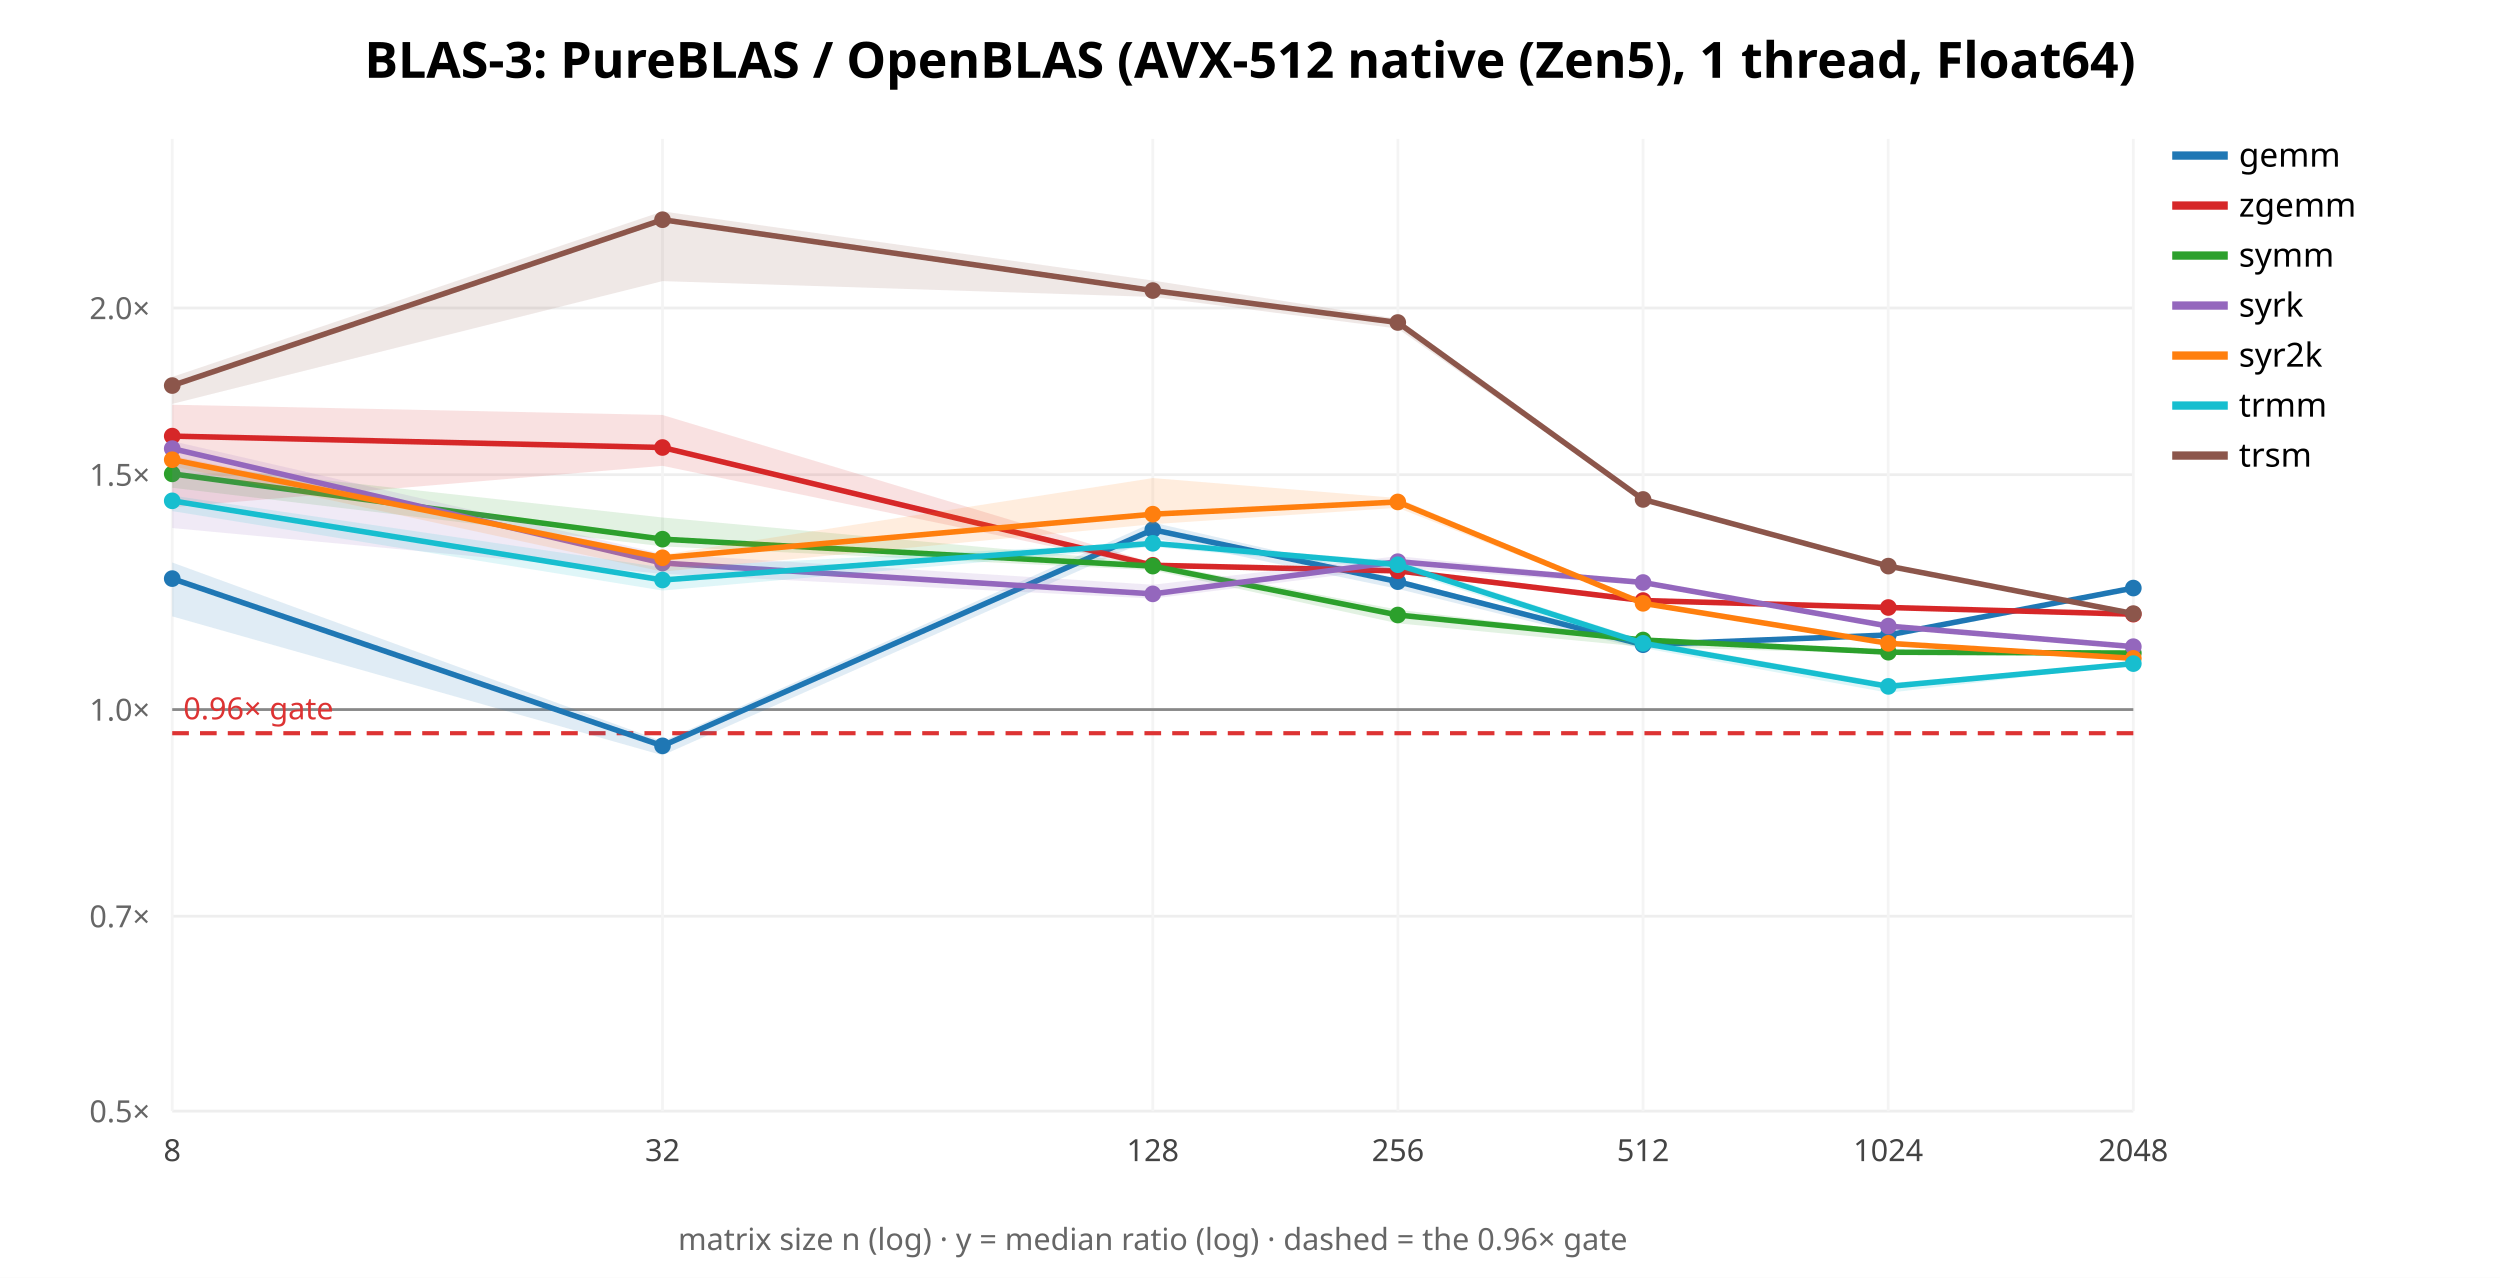
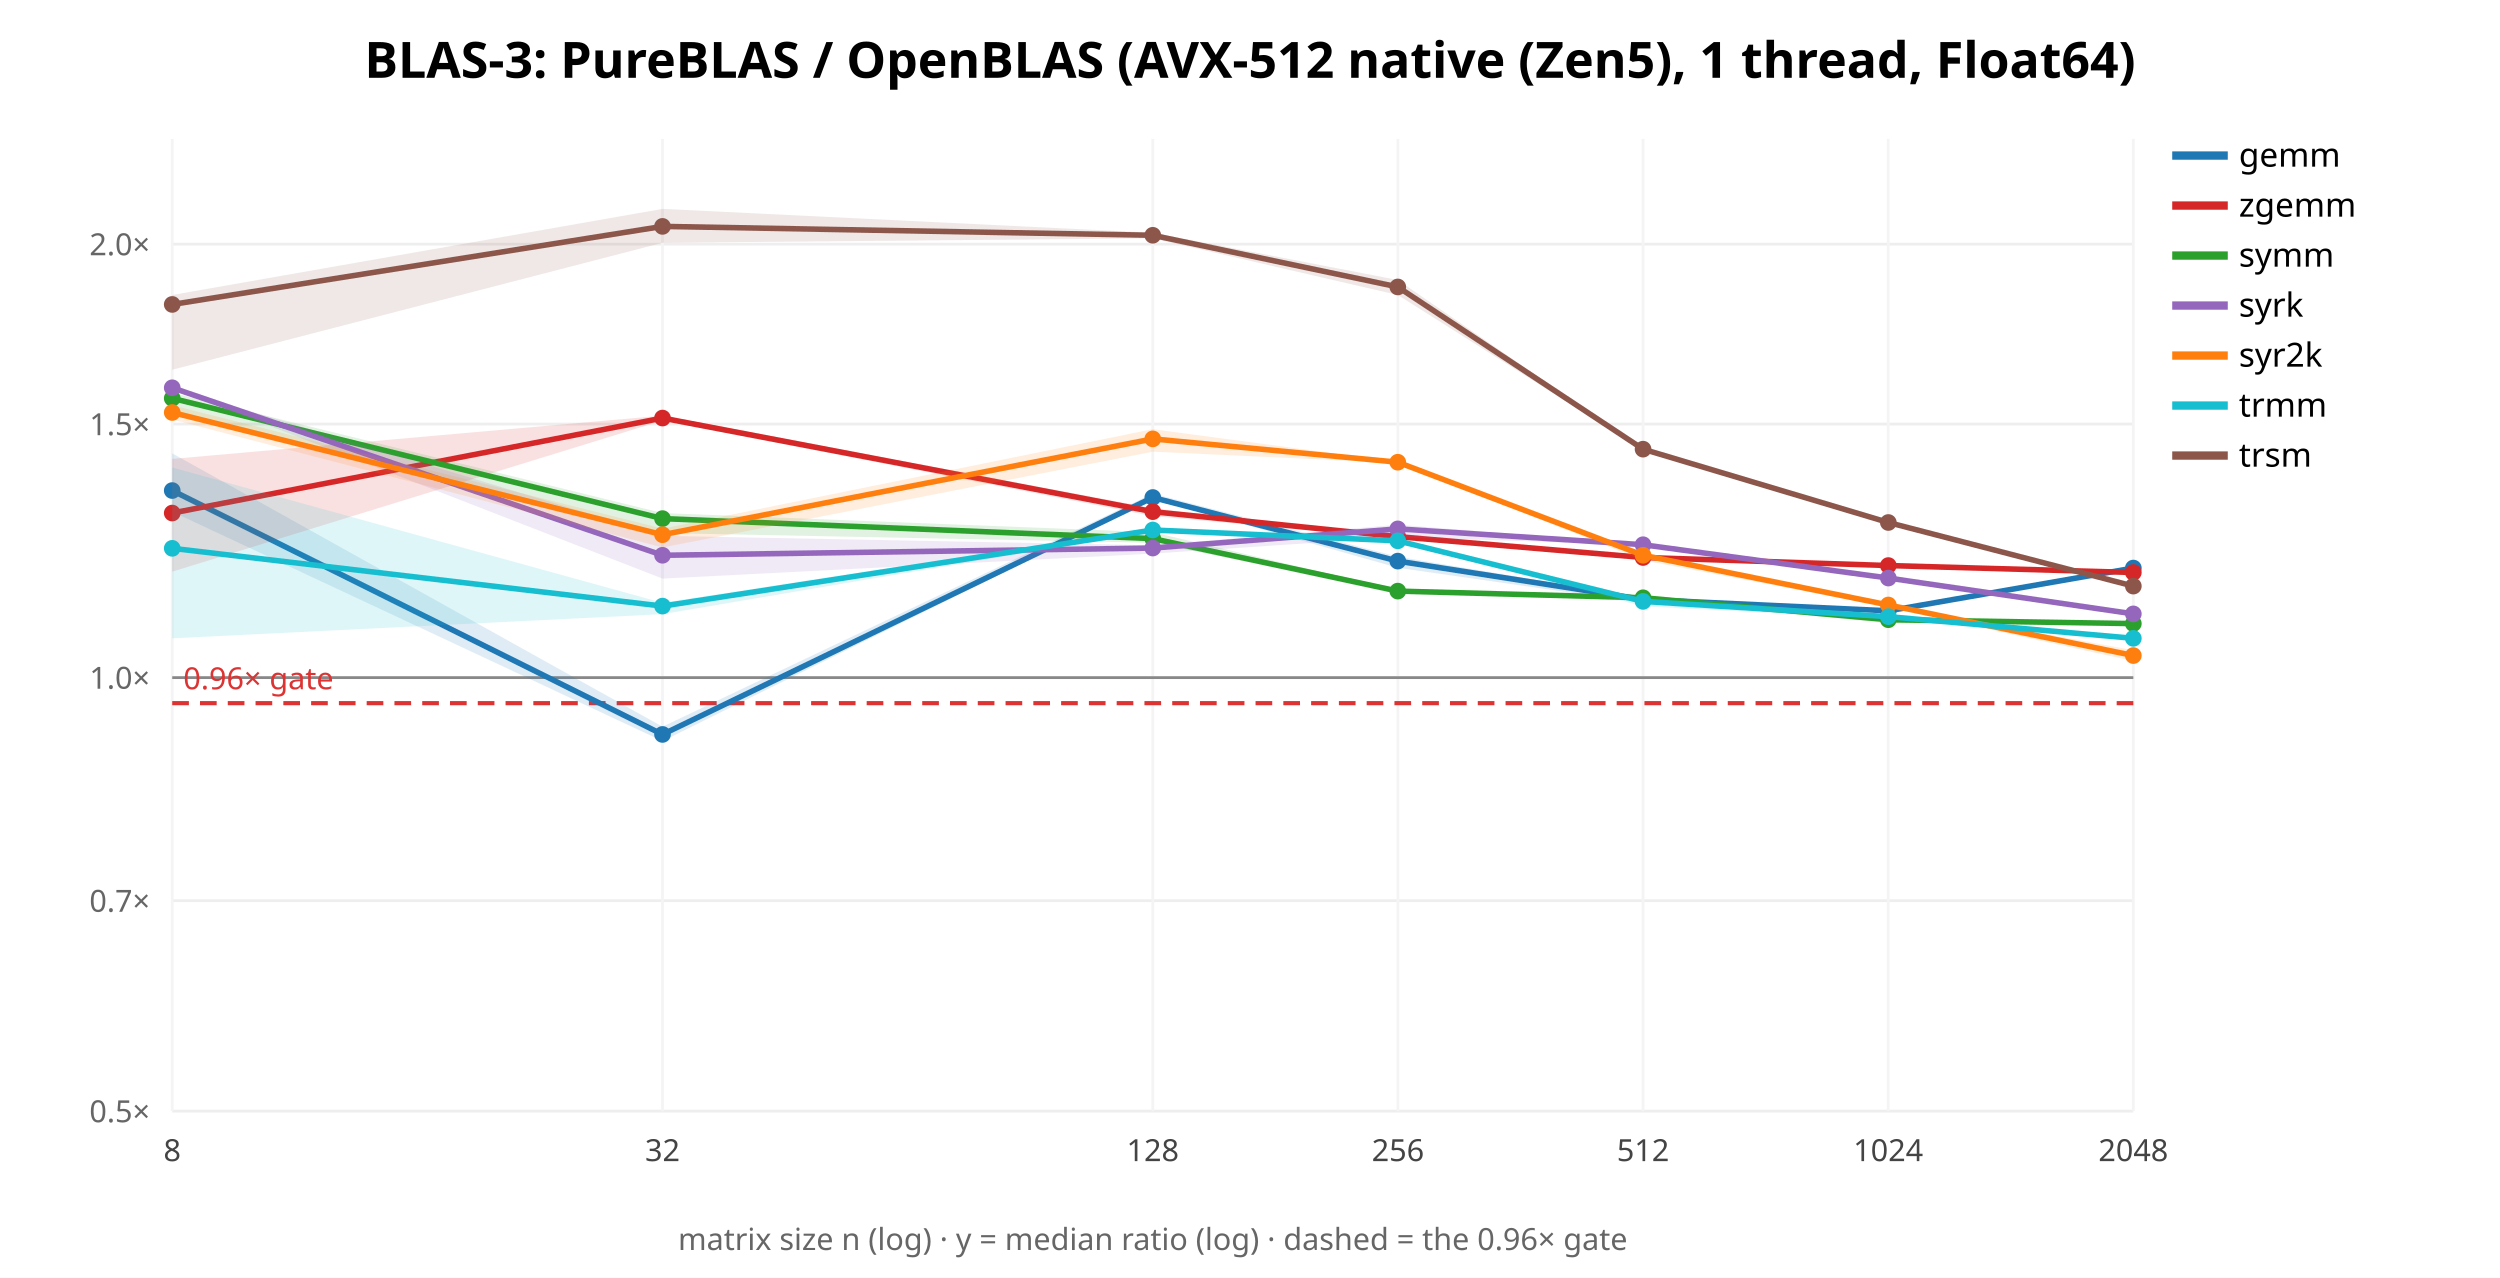
<svg xmlns="http://www.w3.org/2000/svg" width="900" height="460" font-family="sans-serif">
  <rect width="900" height="460" fill="white" />
  <text x="450.0" y="28" text-anchor="middle" font-size="18" font-weight="bold">BLAS-3: PureBLAS / OpenBLAS (AVX-512 native (Zen5), 1 thread, Float64)</text>
  <line x1="62" y1="400.0" x2="768" y2="400.0" stroke="#eee" />
  <text x="54" y="404.0" text-anchor="end" font-size="11" fill="#666">0.5×</text>
-   <line x1="62" y1="329.827" x2="768" y2="329.827" stroke="#eee" />
-   <text x="54" y="333.827" text-anchor="end" font-size="11" fill="#666">0.7×</text>
-   <line x1="62" y1="255.441" x2="768" y2="255.441" stroke="#eee" />
-   <text x="54" y="259.441" text-anchor="end" font-size="11" fill="#666">1.0×</text>
-   <line x1="62" y1="170.88" x2="768" y2="170.88" stroke="#eee" />
-   <text x="54" y="174.88" text-anchor="end" font-size="11" fill="#666">1.5×</text>
-   <line x1="62" y1="110.882" x2="768" y2="110.882" stroke="#eee" />
-   <text x="54" y="114.882" text-anchor="end" font-size="11" fill="#666">2.0×</text>
+   <line x1="62" y1="324.247" x2="768" y2="324.247" stroke="#eee" />
+   <text x="54" y="328.247" text-anchor="end" font-size="11" fill="#666">0.7×</text>
+   <line x1="62" y1="243.946" x2="768" y2="243.946" stroke="#eee" />
+   <text x="54" y="247.946" text-anchor="end" font-size="11" fill="#666">1.0×</text>
+   <line x1="62" y1="152.66" x2="768" y2="152.66" stroke="#eee" />
+   <text x="54" y="156.66" text-anchor="end" font-size="11" fill="#666">1.5×</text>
+   <line x1="62" y1="87.892" x2="768" y2="87.892" stroke="#eee" />
+   <text x="54" y="91.892" text-anchor="end" font-size="11" fill="#666">2.0×</text>
  <line x1="62.0" y1="50" x2="62.0" y2="400" stroke="#f4f4f4" />
  <text x="62.0" y="418" text-anchor="middle" font-size="11" fill="#444">8</text>
  <line x1="238.5" y1="50" x2="238.5" y2="400" stroke="#f4f4f4" />
  <text x="238.5" y="418" text-anchor="middle" font-size="11" fill="#444">32</text>
  <line x1="415.0" y1="50" x2="415.0" y2="400" stroke="#f4f4f4" />
  <text x="415.0" y="418" text-anchor="middle" font-size="11" fill="#444">128</text>
  <line x1="503.25" y1="50" x2="503.25" y2="400" stroke="#f4f4f4" />
  <text x="503.25" y="418" text-anchor="middle" font-size="11" fill="#444">256</text>
  <line x1="591.5" y1="50" x2="591.5" y2="400" stroke="#f4f4f4" />
  <text x="591.5" y="418" text-anchor="middle" font-size="11" fill="#444">512</text>
  <line x1="679.75" y1="50" x2="679.75" y2="400" stroke="#f4f4f4" />
  <text x="679.75" y="418" text-anchor="middle" font-size="11" fill="#444">1024</text>
  <line x1="768.0" y1="50" x2="768.0" y2="400" stroke="#f4f4f4" />
  <text x="768.0" y="418" text-anchor="middle" font-size="11" fill="#444">2048</text>
-   <line x1="62" y1="255.441" x2="768" y2="255.441" stroke="#888" />
-   <line x1="62" y1="263.955" x2="768" y2="263.955" stroke="#d33" stroke-width="1.5" stroke-dasharray="6 4" />
-   <text x="66" y="258.955" font-size="11" fill="#d33">0.96× gate</text>
-   <polygon points="62.0,202.5 238.5,266.9 415.0,188.1 503.2,208.3 591.5,231.6 679.8,228.0 768.0,211.1 768.0,212.1 679.8,229.0 591.5,233.7 503.2,212.0 415.0,193.7 238.5,271.9 62.0,221.9" fill="#1f77b4" opacity="0.14" stroke="none" />
-   <polyline points="62.0,208.3 238.5,268.5 415.0,190.7 503.2,209.4 591.5,232.1 679.8,228.6 768.0,211.7" fill="none" stroke="#1f77b4" stroke-width="2" />
-   <circle cx="62.0" cy="208.3" r="3" fill="#1f77b4" />
-   <circle cx="238.5" cy="268.5" r="3" fill="#1f77b4" />
-   <circle cx="415.0" cy="190.7" r="3" fill="#1f77b4" />
-   <circle cx="503.2" cy="209.4" r="3" fill="#1f77b4" />
-   <circle cx="591.5" cy="232.1" r="3" fill="#1f77b4" />
-   <circle cx="679.8" cy="228.6" r="3" fill="#1f77b4" />
-   <circle cx="768.0" cy="211.7" r="3" fill="#1f77b4" />
+   <line x1="62" y1="243.946" x2="768" y2="243.946" stroke="#888" />
+   <line x1="62" y1="253.137" x2="768" y2="253.137" stroke="#d33" stroke-width="1.5" stroke-dasharray="6 4" />
+   <text x="66" y="248.137" font-size="11" fill="#d33">0.96× gate</text>
+   <polygon points="62.0,163.2 238.5,261.6 415.0,177.7 503.2,200.4 591.5,215.2 679.8,219.3 768.0,203.6 768.0,204.8 679.8,220.6 591.5,217.1 503.2,204.4 415.0,179.5 238.5,266.8 62.0,184.2" fill="#1f77b4" opacity="0.14" stroke="none" />
+   <polyline points="62.0,176.6 238.5,264.4 415.0,179.1 503.2,202.0 591.5,215.8 679.8,219.9 768.0,204.5" fill="none" stroke="#1f77b4" stroke-width="2" />
+   <circle cx="62.0" cy="176.6" r="3" fill="#1f77b4" />
+   <circle cx="238.5" cy="264.4" r="3" fill="#1f77b4" />
+   <circle cx="415.0" cy="179.1" r="3" fill="#1f77b4" />
+   <circle cx="503.2" cy="202.0" r="3" fill="#1f77b4" />
+   <circle cx="591.5" cy="215.8" r="3" fill="#1f77b4" />
+   <circle cx="679.8" cy="219.9" r="3" fill="#1f77b4" />
+   <circle cx="768.0" cy="204.5" r="3" fill="#1f77b4" />
  <line x1="782" y1="56" x2="802" y2="56" stroke="#1f77b4" stroke-width="3" />
  <text x="806" y="60" font-size="12">gemm</text>
-   <polygon points="62.0,145.7 238.5,149.4 415.0,202.6 503.2,205.1 591.5,215.9 679.8,218.2 768.0,221.0 768.0,221.2 679.8,218.8 591.5,217.2 503.2,206.5 415.0,204.3 238.5,167.7 62.0,182.6" fill="#d62728" opacity="0.14" stroke="none" />
-   <polyline points="62.0,157.0 238.5,161.1 415.0,203.5 503.2,205.5 591.5,216.2 679.8,218.7 768.0,221.1" fill="none" stroke="#d62728" stroke-width="2" />
-   <circle cx="62.0" cy="157.0" r="3" fill="#d62728" />
-   <circle cx="238.5" cy="161.1" r="3" fill="#d62728" />
-   <circle cx="415.0" cy="203.5" r="3" fill="#d62728" />
-   <circle cx="503.2" cy="205.5" r="3" fill="#d62728" />
-   <circle cx="591.5" cy="216.2" r="3" fill="#d62728" />
-   <circle cx="679.8" cy="218.7" r="3" fill="#d62728" />
-   <circle cx="768.0" cy="221.1" r="3" fill="#d62728" />
+   <polygon points="62.0,165.2 238.5,149.6 415.0,183.0 503.2,193.0 591.5,200.3 679.8,203.4 768.0,206.1 768.0,206.2 679.8,203.7 591.5,201.0 503.2,193.8 415.0,185.8 238.5,151.4 62.0,205.8" fill="#d62728" opacity="0.14" stroke="none" />
+   <polyline points="62.0,184.7 238.5,150.5 415.0,184.2 503.2,193.2 591.5,200.7 679.8,203.6 768.0,206.1" fill="none" stroke="#d62728" stroke-width="2" />
+   <circle cx="62.0" cy="184.7" r="3" fill="#d62728" />
+   <circle cx="238.5" cy="150.5" r="3" fill="#d62728" />
+   <circle cx="415.0" cy="184.2" r="3" fill="#d62728" />
+   <circle cx="503.2" cy="193.2" r="3" fill="#d62728" />
+   <circle cx="591.5" cy="200.7" r="3" fill="#d62728" />
+   <circle cx="679.8" cy="203.6" r="3" fill="#d62728" />
+   <circle cx="768.0" cy="206.1" r="3" fill="#d62728" />
  <line x1="782" y1="74" x2="802" y2="74" stroke="#d62728" stroke-width="3" />
  <text x="806" y="78" font-size="12">zgemm</text>
-   <polygon points="62.0,166.8 238.5,186.3 415.0,202.6 503.2,219.5 591.5,230.0 679.8,234.1 768.0,234.8 768.0,236.1 679.8,235.4 591.5,232.9 503.2,224.4 415.0,205.3 238.5,196.7 62.0,175.6" fill="#2ca02c" opacity="0.14" stroke="none" />
-   <polyline points="62.0,170.6 238.5,194.1 415.0,203.8 503.2,221.4 591.5,230.4 679.8,234.8 768.0,235.1" fill="none" stroke="#2ca02c" stroke-width="2" />
-   <circle cx="62.0" cy="170.6" r="3" fill="#2ca02c" />
-   <circle cx="238.5" cy="194.1" r="3" fill="#2ca02c" />
-   <circle cx="415.0" cy="203.8" r="3" fill="#2ca02c" />
-   <circle cx="503.2" cy="221.4" r="3" fill="#2ca02c" />
-   <circle cx="591.5" cy="230.4" r="3" fill="#2ca02c" />
-   <circle cx="679.8" cy="234.8" r="3" fill="#2ca02c" />
-   <circle cx="768.0" cy="235.1" r="3" fill="#2ca02c" />
+   <polygon points="62.0,141.4 238.5,184.7 415.0,191.6 503.2,212.4 591.5,215.1 679.8,222.6 768.0,224.0 768.0,224.7 679.8,224.4 591.5,215.4 503.2,213.1 415.0,195.4 238.5,191.9 62.0,148.3" fill="#2ca02c" opacity="0.14" stroke="none" />
+   <polyline points="62.0,143.4 238.5,186.7 415.0,193.9 503.2,212.8 591.5,215.2 679.8,223.1 768.0,224.5" fill="none" stroke="#2ca02c" stroke-width="2" />
+   <circle cx="62.0" cy="143.4" r="3" fill="#2ca02c" />
+   <circle cx="238.5" cy="186.7" r="3" fill="#2ca02c" />
+   <circle cx="415.0" cy="193.9" r="3" fill="#2ca02c" />
+   <circle cx="503.2" cy="212.8" r="3" fill="#2ca02c" />
+   <circle cx="591.5" cy="215.2" r="3" fill="#2ca02c" />
+   <circle cx="679.8" cy="223.1" r="3" fill="#2ca02c" />
+   <circle cx="768.0" cy="224.5" r="3" fill="#2ca02c" />
  <line x1="782" y1="92" x2="802" y2="92" stroke="#2ca02c" stroke-width="3" />
  <text x="806" y="96" font-size="12">symm</text>
-   <polygon points="62.0,158.8 238.5,199.4 415.0,210.5 503.2,200.2 591.5,209.2 679.8,225.1 768.0,232.6 768.0,233.0 679.8,226.0 591.5,210.6 503.2,204.4 415.0,215.5 238.5,206.6 62.0,190.1" fill="#9467bd" opacity="0.14" stroke="none" />
-   <polyline points="62.0,161.5 238.5,202.7 415.0,213.8 503.2,202.2 591.5,209.7 679.8,225.4 768.0,232.8" fill="none" stroke="#9467bd" stroke-width="2" />
-   <circle cx="62.0" cy="161.5" r="3" fill="#9467bd" />
-   <circle cx="238.5" cy="202.7" r="3" fill="#9467bd" />
-   <circle cx="415.0" cy="213.8" r="3" fill="#9467bd" />
-   <circle cx="503.2" cy="202.2" r="3" fill="#9467bd" />
-   <circle cx="591.5" cy="209.7" r="3" fill="#9467bd" />
-   <circle cx="679.8" cy="225.4" r="3" fill="#9467bd" />
-   <circle cx="768.0" cy="232.8" r="3" fill="#9467bd" />
+   <polygon points="62.0,139.5 238.5,192.9 415.0,196.3 503.2,188.9 591.5,196.0 679.8,207.9 768.0,220.3 768.0,221.6 679.8,208.6 591.5,196.2 503.2,193.4 415.0,199.3 238.5,208.3 62.0,139.7" fill="#9467bd" opacity="0.14" stroke="none" />
+   <polyline points="62.0,139.6 238.5,199.9 415.0,197.3 503.2,190.4 591.5,196.1 679.8,208.1 768.0,221.0" fill="none" stroke="#9467bd" stroke-width="2" />
+   <circle cx="62.0" cy="139.6" r="3" fill="#9467bd" />
+   <circle cx="238.5" cy="199.9" r="3" fill="#9467bd" />
+   <circle cx="415.0" cy="197.3" r="3" fill="#9467bd" />
+   <circle cx="503.2" cy="190.4" r="3" fill="#9467bd" />
+   <circle cx="591.5" cy="196.1" r="3" fill="#9467bd" />
+   <circle cx="679.8" cy="208.1" r="3" fill="#9467bd" />
+   <circle cx="768.0" cy="221.0" r="3" fill="#9467bd" />
  <line x1="782" y1="110" x2="802" y2="110" stroke="#9467bd" stroke-width="3" />
  <text x="806" y="114" font-size="12">syrk</text>
-   <polygon points="62.0,164.1 238.5,199.7 415.0,172.1 503.2,179.3 591.5,216.8 679.8,231.3 768.0,236.9 768.0,237.6 679.8,231.8 591.5,217.6 503.2,182.8 415.0,188.7 238.5,205.8 62.0,167.8" fill="#ff7f0e" opacity="0.14" stroke="none" />
-   <polyline points="62.0,165.5 238.5,200.8 415.0,185.1 503.2,180.7 591.5,217.2 679.8,231.6 768.0,237.0" fill="none" stroke="#ff7f0e" stroke-width="2" />
-   <circle cx="62.0" cy="165.5" r="3" fill="#ff7f0e" />
-   <circle cx="238.5" cy="200.8" r="3" fill="#ff7f0e" />
-   <circle cx="415.0" cy="185.1" r="3" fill="#ff7f0e" />
-   <circle cx="503.2" cy="180.7" r="3" fill="#ff7f0e" />
-   <circle cx="591.5" cy="217.2" r="3" fill="#ff7f0e" />
-   <circle cx="679.8" cy="231.6" r="3" fill="#ff7f0e" />
-   <circle cx="768.0" cy="237.0" r="3" fill="#ff7f0e" />
+   <polygon points="62.0,145.9 238.5,190.3 415.0,154.5 503.2,166.3 591.5,199.5 679.8,217.7 768.0,234.1 768.0,238.0 679.8,218.6 591.5,201.7 503.2,166.7 415.0,162.6 238.5,197.1 62.0,151.0" fill="#ff7f0e" opacity="0.14" stroke="none" />
+   <polyline points="62.0,148.5 238.5,192.5 415.0,158.0 503.2,166.4 591.5,199.9 679.8,217.8 768.0,236.0" fill="none" stroke="#ff7f0e" stroke-width="2" />
+   <circle cx="62.0" cy="148.5" r="3" fill="#ff7f0e" />
+   <circle cx="238.5" cy="192.5" r="3" fill="#ff7f0e" />
+   <circle cx="415.0" cy="158.0" r="3" fill="#ff7f0e" />
+   <circle cx="503.2" cy="166.4" r="3" fill="#ff7f0e" />
+   <circle cx="591.5" cy="199.9" r="3" fill="#ff7f0e" />
+   <circle cx="679.8" cy="217.8" r="3" fill="#ff7f0e" />
+   <circle cx="768.0" cy="236.0" r="3" fill="#ff7f0e" />
  <line x1="782" y1="128" x2="802" y2="128" stroke="#ff7f0e" stroke-width="3" />
  <text x="806" y="132" font-size="12">syr2k</text>
-   <polygon points="62.0,178.4 238.5,204.3 415.0,195.2 503.2,201.9 591.5,230.4 679.8,245.9 768.0,238.5 768.0,239.2 679.8,249.4 591.5,233.3 503.2,205.0 415.0,196.9 238.5,212.6 62.0,184.0" fill="#17becf" opacity="0.14" stroke="none" />
-   <polyline points="62.0,180.3 238.5,208.8 415.0,195.6 503.2,203.3 591.5,231.6 679.8,247.1 768.0,238.9" fill="none" stroke="#17becf" stroke-width="2" />
-   <circle cx="62.0" cy="180.3" r="3" fill="#17becf" />
-   <circle cx="238.5" cy="208.8" r="3" fill="#17becf" />
-   <circle cx="415.0" cy="195.6" r="3" fill="#17becf" />
-   <circle cx="503.2" cy="203.3" r="3" fill="#17becf" />
-   <circle cx="591.5" cy="231.6" r="3" fill="#17becf" />
-   <circle cx="679.8" cy="247.1" r="3" fill="#17becf" />
-   <circle cx="768.0" cy="238.9" r="3" fill="#17becf" />
+   <polygon points="62.0,168.3 238.5,217.0 415.0,189.9 503.2,194.4 591.5,215.6 679.8,221.3 768.0,229.5 768.0,230.2 679.8,222.7 591.5,218.3 503.2,195.1 415.0,191.2 238.5,221.1 62.0,229.8" fill="#17becf" opacity="0.14" stroke="none" />
+   <polyline points="62.0,197.4 238.5,218.2 415.0,190.8 503.2,194.7 591.5,216.5 679.8,222.0 768.0,229.8" fill="none" stroke="#17becf" stroke-width="2" />
+   <circle cx="62.0" cy="197.4" r="3" fill="#17becf" />
+   <circle cx="238.5" cy="218.2" r="3" fill="#17becf" />
+   <circle cx="415.0" cy="190.8" r="3" fill="#17becf" />
+   <circle cx="503.2" cy="194.7" r="3" fill="#17becf" />
+   <circle cx="591.5" cy="216.5" r="3" fill="#17becf" />
+   <circle cx="679.8" cy="222.0" r="3" fill="#17becf" />
+   <circle cx="768.0" cy="229.8" r="3" fill="#17becf" />
  <line x1="782" y1="146" x2="802" y2="146" stroke="#17becf" stroke-width="3" />
  <text x="806" y="150" font-size="12">trmm</text>
-   <polygon points="62.0,135.7 238.5,76.1 415.0,101.0 503.2,114.8 591.5,179.6 679.8,203.6 768.0,220.7 768.0,221.9 679.8,204.1 591.5,180.3 503.2,118.3 415.0,106.9 238.5,101.2 62.0,145.4" fill="#8c564b" opacity="0.14" stroke="none" />
-   <polyline points="62.0,138.8 238.5,79.1 415.0,104.6 503.2,116.1 591.5,179.8 679.8,203.8 768.0,220.9" fill="none" stroke="#8c564b" stroke-width="2" />
-   <circle cx="62.0" cy="138.8" r="3" fill="#8c564b" />
-   <circle cx="238.5" cy="79.1" r="3" fill="#8c564b" />
-   <circle cx="415.0" cy="104.6" r="3" fill="#8c564b" />
-   <circle cx="503.2" cy="116.1" r="3" fill="#8c564b" />
-   <circle cx="591.5" cy="179.8" r="3" fill="#8c564b" />
-   <circle cx="679.8" cy="203.8" r="3" fill="#8c564b" />
-   <circle cx="768.0" cy="220.9" r="3" fill="#8c564b" />
+   <polygon points="62.0,106.2 238.5,75.2 415.0,83.8 503.2,100.8 591.5,161.6 679.8,188.0 768.0,211.0 768.0,211.5 679.8,188.3 591.5,162.0 503.2,106.2 415.0,85.8 238.5,87.4 62.0,133.1" fill="#8c564b" opacity="0.14" stroke="none" />
+   <polyline points="62.0,109.6 238.5,81.5 415.0,84.7 503.2,103.3 591.5,161.7 679.8,188.1 768.0,211.0" fill="none" stroke="#8c564b" stroke-width="2" />
+   <circle cx="62.0" cy="109.6" r="3" fill="#8c564b" />
+   <circle cx="238.5" cy="81.5" r="3" fill="#8c564b" />
+   <circle cx="415.0" cy="84.7" r="3" fill="#8c564b" />
+   <circle cx="503.2" cy="103.3" r="3" fill="#8c564b" />
+   <circle cx="591.5" cy="161.7" r="3" fill="#8c564b" />
+   <circle cx="679.8" cy="188.1" r="3" fill="#8c564b" />
+   <circle cx="768.0" cy="211.0" r="3" fill="#8c564b" />
  <line x1="782" y1="164" x2="802" y2="164" stroke="#8c564b" stroke-width="3" />
  <text x="806" y="168" font-size="12">trsm</text>
  <text x="415.0" y="450" text-anchor="middle" font-size="11" fill="#666">matrix size n (log) · y = median ratio (log) · dashed = the 0.96× gate</text>
</svg>
